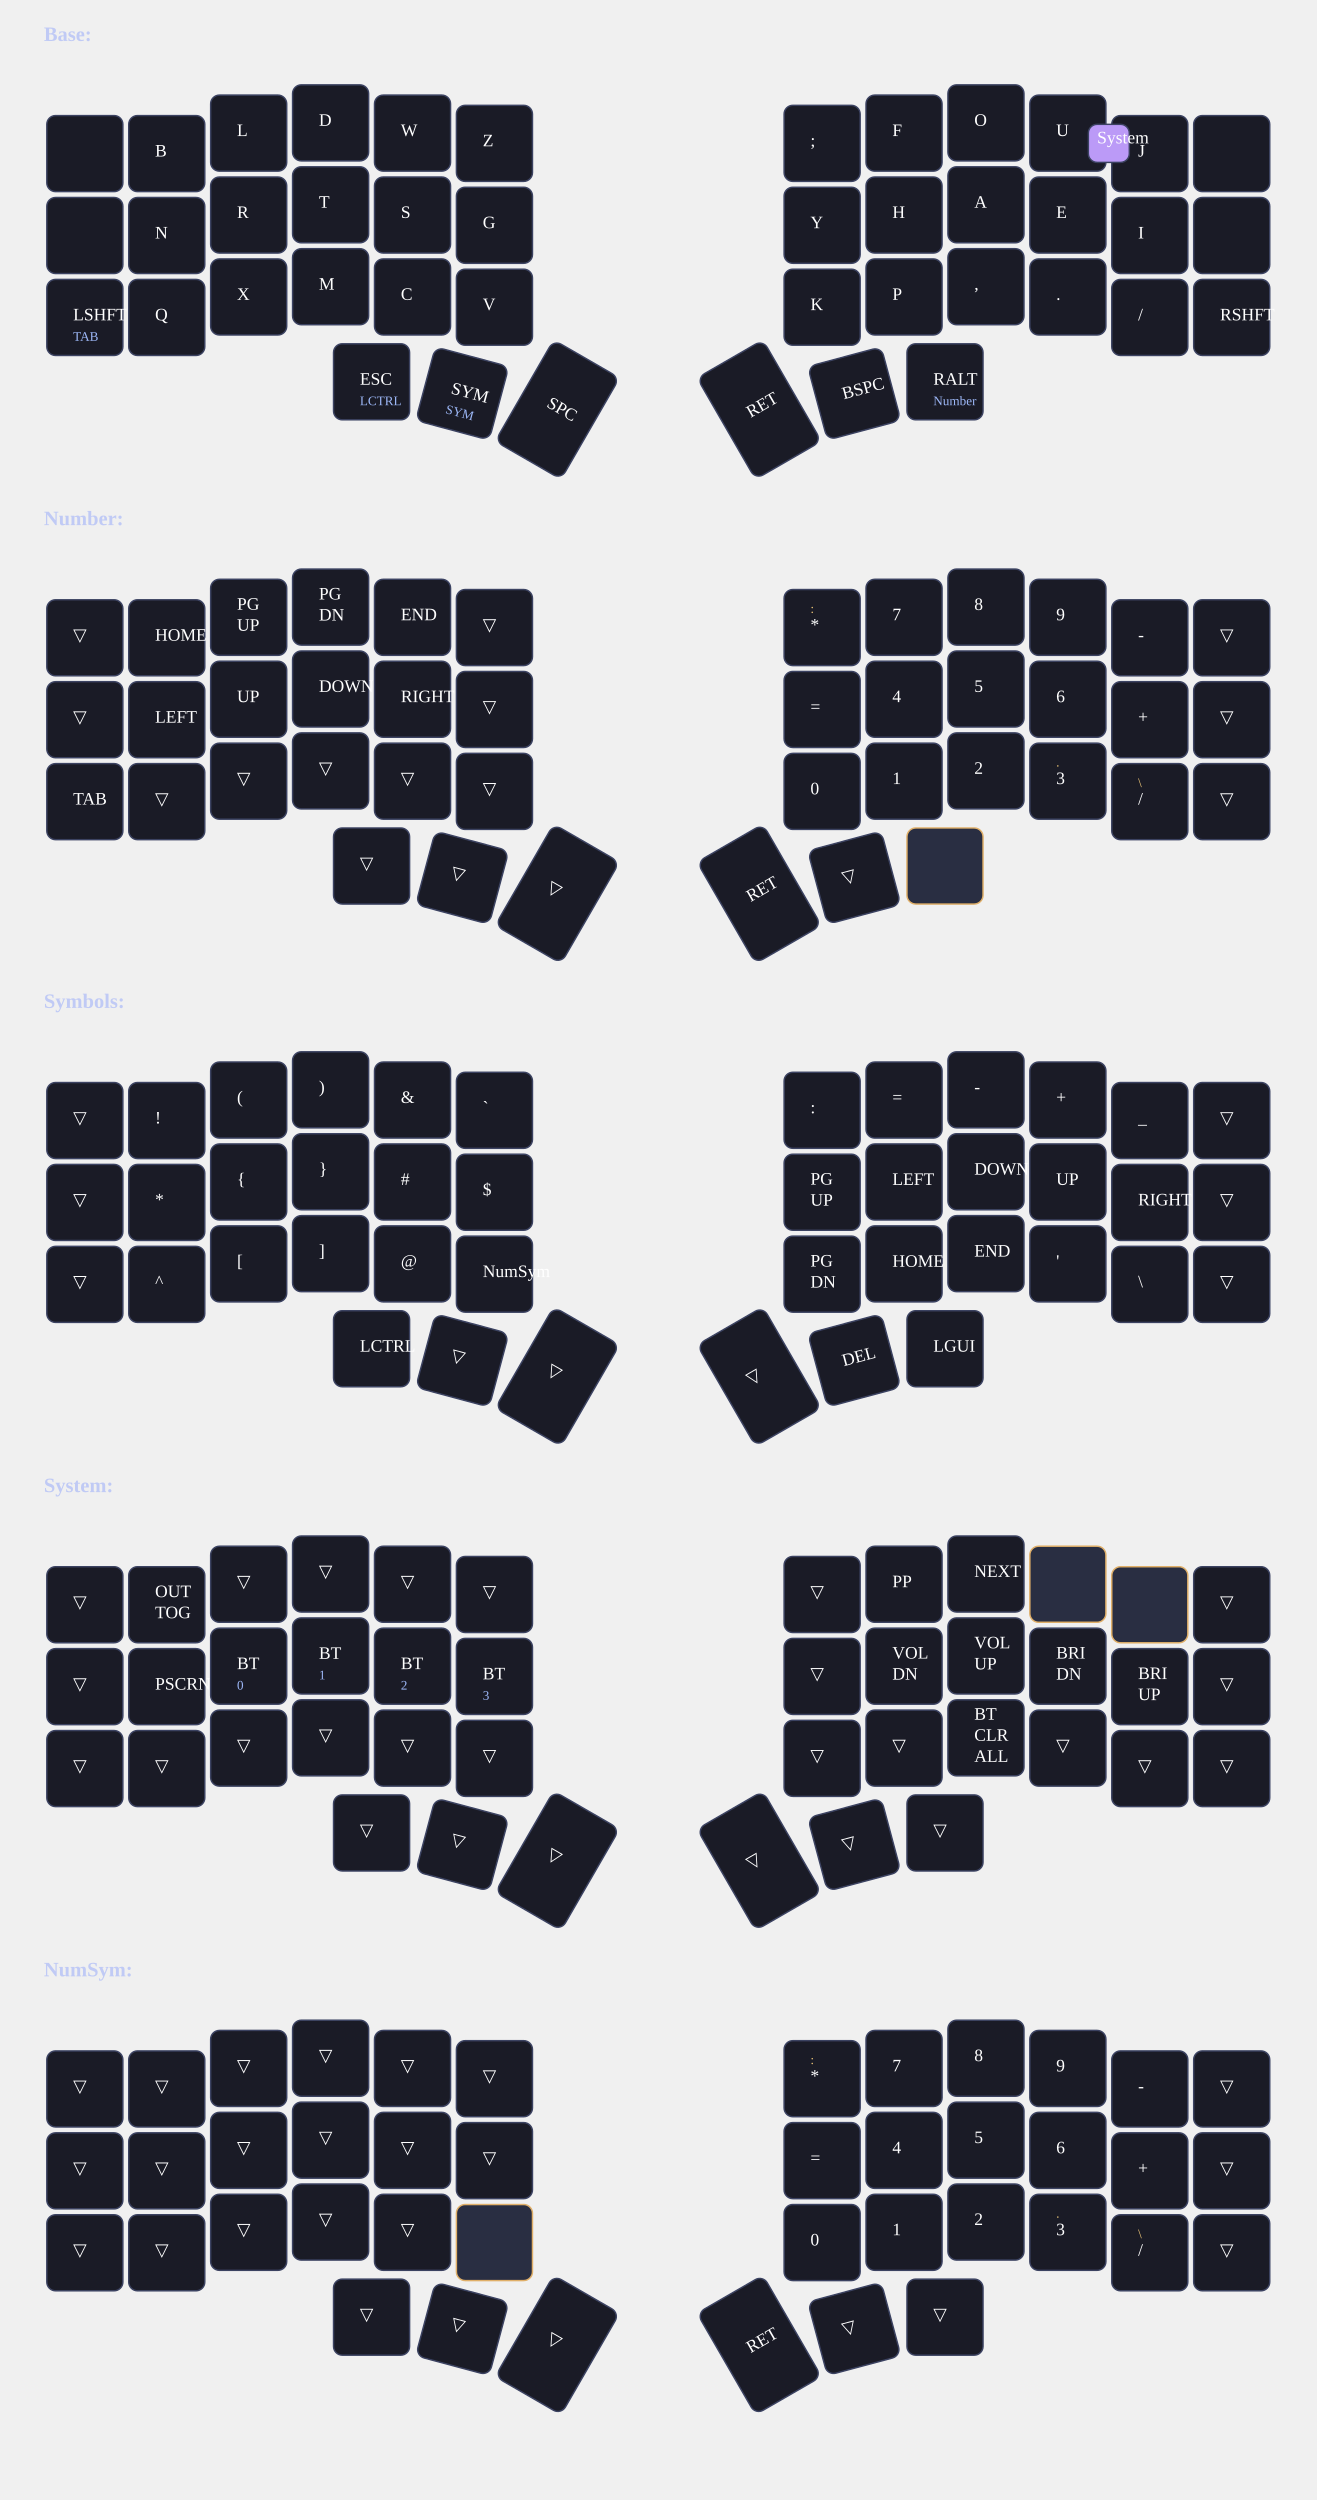
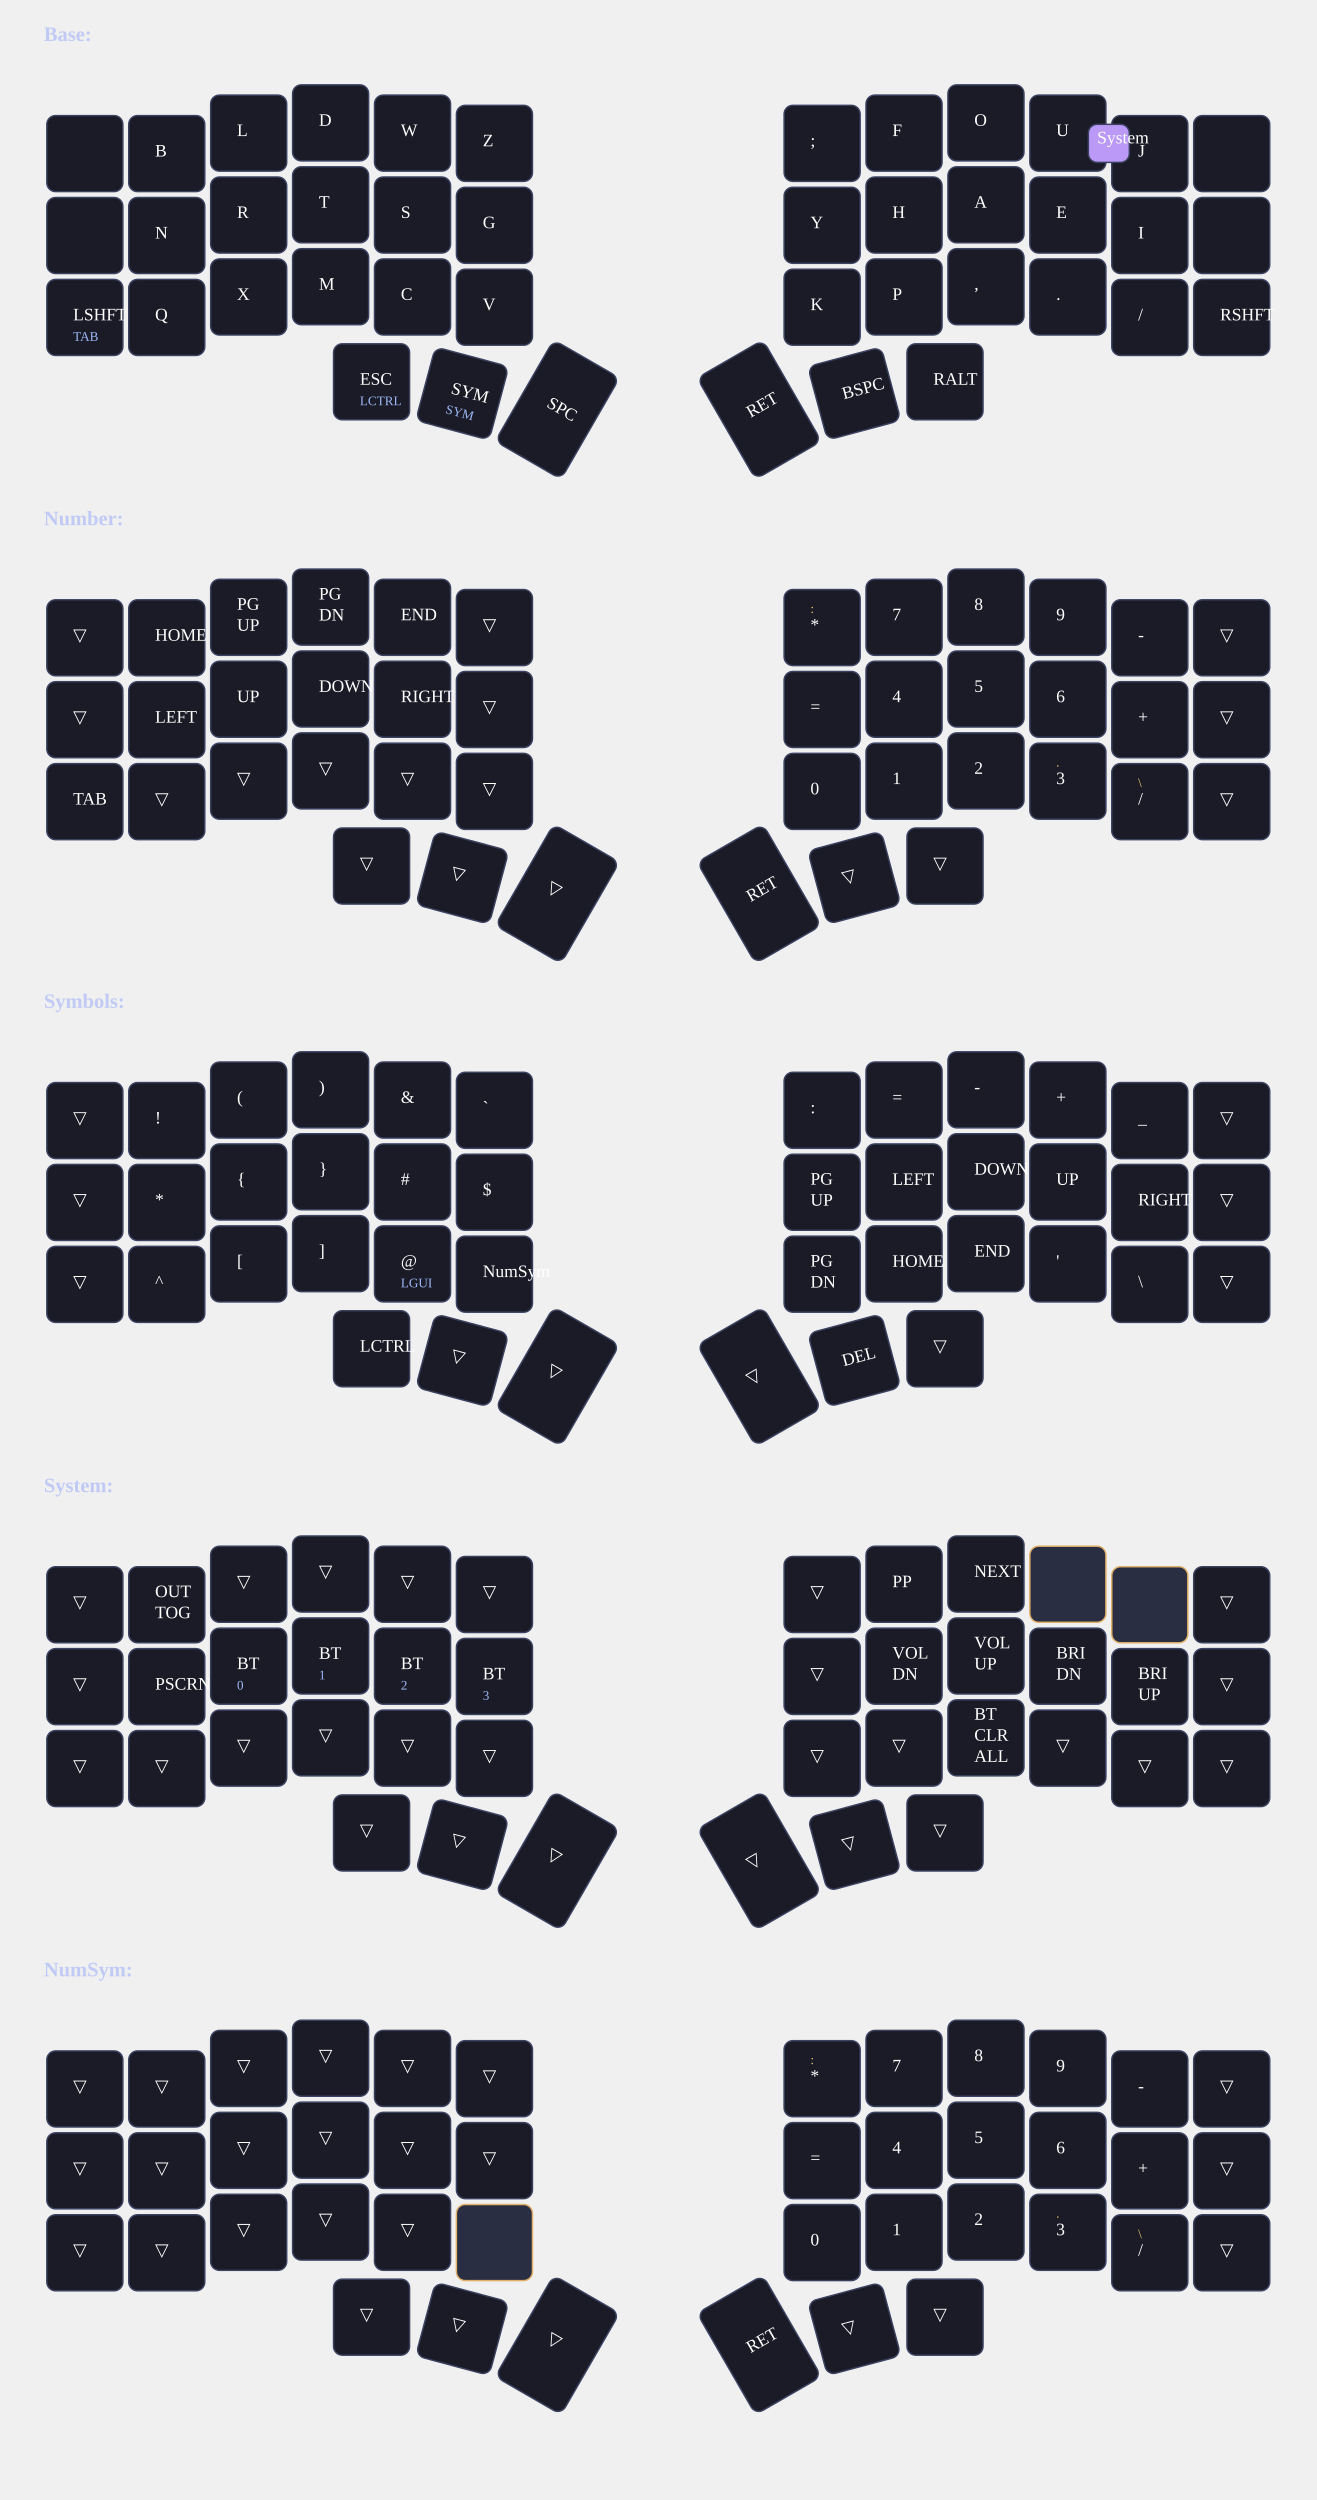
<svg xmlns="http://www.w3.org/2000/svg" width="900" height="1709" viewBox="0 0 900 1709" class="keymap">
  <style>.background { fill: #0f0f14; }
.key { fill: #1a1b26; stroke: #3b4261; stroke-width: 1; }
.key.held { fill: #292e42; stroke: #e0af68; stroke-width: 1; }
.key.ghost { stroke-dasharray: 4,4; stroke: #565f89; stroke-width: 1; }
.keycode { font-size: 10px; font-family: monospace; fill: #c0caf5; text-anchor: middle; dominant-baseline: middle; }
text.tap { font-size: 12px; fill: #ffffff; stroke: none; transform: translateX(-8px); }
text.hold { font-size: 9px; fill: #9db8f8; stroke: none; transform: translate(-8px, 2px); }
text.shifted { font-size: 9px; fill: #f0c878; stroke: none; transform: translate(-8px, 4px); }
.label { font-size: 14px; font-weight: bold; fill: #c0caf5; stroke: none; }
.combo { fill: #bb9af7; stroke: #3b4261; stroke-width: 1; }
</style>
  <g transform="translate(30, 0)" class="layer-Base">
    <text x="0" y="28" class="label" id="Base">Base:</text>
    <g transform="translate(0, 56)">
      <g transform="translate(28, 49)" class="key keypos-0">
        <rect rx="6" ry="6" x="-26" y="-26" width="52" height="52" class="key" />
      </g>
      <g transform="translate(84, 49)" class="key keypos-1">
        <rect rx="6" ry="6" x="-26" y="-26" width="52" height="52" class="key" />
        <text x="0" y="2" class="key tap">B</text>
      </g>
      <g transform="translate(140, 35)" class="key keypos-2">
        <rect rx="6" ry="6" x="-26" y="-26" width="52" height="52" class="key" />
        <text x="0" y="2" class="key tap">L</text>
      </g>
      <g transform="translate(196, 28)" class="key keypos-3">
        <rect rx="6" ry="6" x="-26" y="-26" width="52" height="52" class="key" />
        <text x="0" y="2" class="key tap">D</text>
      </g>
      <g transform="translate(252, 35)" class="key keypos-4">
        <rect rx="6" ry="6" x="-26" y="-26" width="52" height="52" class="key" />
        <text x="0" y="2" class="key tap">W</text>
      </g>
      <g transform="translate(308, 42)" class="key keypos-5">
        <rect rx="6" ry="6" x="-26" y="-26" width="52" height="52" class="key" />
        <text x="0" y="2" class="key tap">Z</text>
      </g>
      <g transform="translate(532, 42)" class="key keypos-6">
        <rect rx="6" ry="6" x="-26" y="-26" width="52" height="52" class="key" />
        <text x="0" y="2" class="key tap">;</text>
      </g>
      <g transform="translate(588, 35)" class="key keypos-7">
        <rect rx="6" ry="6" x="-26" y="-26" width="52" height="52" class="key" />
        <text x="0" y="2" class="key tap">F</text>
      </g>
      <g transform="translate(644, 28)" class="key keypos-8">
        <rect rx="6" ry="6" x="-26" y="-26" width="52" height="52" class="key" />
        <text x="0" y="2" class="key tap">O</text>
      </g>
      <g transform="translate(700, 35)" class="key keypos-9">
        <rect rx="6" ry="6" x="-26" y="-26" width="52" height="52" class="key" />
        <text x="0" y="2" class="key tap">U</text>
      </g>
      <g transform="translate(756, 49)" class="key keypos-10">
        <rect rx="6" ry="6" x="-26" y="-26" width="52" height="52" class="key" />
        <text x="0" y="2" class="key tap">J</text>
      </g>
      <g transform="translate(812, 49)" class="key keypos-11">
        <rect rx="6" ry="6" x="-26" y="-26" width="52" height="52" class="key" />
      </g>
      <g transform="translate(28, 105)" class="key keypos-12">
        <rect rx="6" ry="6" x="-26" y="-26" width="52" height="52" class="key" />
      </g>
      <g transform="translate(84, 105)" class="key keypos-13">
        <rect rx="6" ry="6" x="-26" y="-26" width="52" height="52" class="key" />
        <text x="0" y="2" class="key tap">N</text>
      </g>
      <g transform="translate(140, 91)" class="key keypos-14">
        <rect rx="6" ry="6" x="-26" y="-26" width="52" height="52" class="key" />
        <text x="0" y="2" class="key tap">R</text>
      </g>
      <g transform="translate(196, 84)" class="key keypos-15">
        <rect rx="6" ry="6" x="-26" y="-26" width="52" height="52" class="key" />
        <text x="0" y="2" class="key tap">T</text>
      </g>
      <g transform="translate(252, 91)" class="key keypos-16">
        <rect rx="6" ry="6" x="-26" y="-26" width="52" height="52" class="key" />
        <text x="0" y="2" class="key tap">S</text>
      </g>
      <g transform="translate(308, 98)" class="key keypos-17">
        <rect rx="6" ry="6" x="-26" y="-26" width="52" height="52" class="key" />
        <text x="0" y="2" class="key tap">G</text>
      </g>
      <g transform="translate(532, 98)" class="key keypos-18">
        <rect rx="6" ry="6" x="-26" y="-26" width="52" height="52" class="key" />
        <text x="0" y="2" class="key tap">Y</text>
      </g>
      <g transform="translate(588, 91)" class="key keypos-19">
        <rect rx="6" ry="6" x="-26" y="-26" width="52" height="52" class="key" />
        <text x="0" y="2" class="key tap">H</text>
      </g>
      <g transform="translate(644, 84)" class="key keypos-20">
        <rect rx="6" ry="6" x="-26" y="-26" width="52" height="52" class="key" />
        <text x="0" y="2" class="key tap">A</text>
      </g>
      <g transform="translate(700, 91)" class="key keypos-21">
        <rect rx="6" ry="6" x="-26" y="-26" width="52" height="52" class="key" />
        <text x="0" y="2" class="key tap">E</text>
      </g>
      <g transform="translate(756, 105)" class="key keypos-22">
        <rect rx="6" ry="6" x="-26" y="-26" width="52" height="52" class="key" />
        <text x="0" y="2" class="key tap">I</text>
      </g>
      <g transform="translate(812, 105)" class="key keypos-23">
        <rect rx="6" ry="6" x="-26" y="-26" width="52" height="52" class="key" />
      </g>
      <g transform="translate(28, 161)" class="key keypos-24">
        <rect rx="6" ry="6" x="-26" y="-26" width="52" height="52" class="key" />
        <text x="0" y="2" class="key tap">LSHFT</text>
        <text x="0" y="14" class="key hold">TAB</text>
      </g>
      <g transform="translate(84, 161)" class="key keypos-25">
        <rect rx="6" ry="6" x="-26" y="-26" width="52" height="52" class="key" />
        <text x="0" y="2" class="key tap">Q</text>
      </g>
      <g transform="translate(140, 147)" class="key keypos-26">
        <rect rx="6" ry="6" x="-26" y="-26" width="52" height="52" class="key" />
        <text x="0" y="2" class="key tap">X</text>
      </g>
      <g transform="translate(196, 140)" class="key keypos-27">
        <rect rx="6" ry="6" x="-26" y="-26" width="52" height="52" class="key" />
        <text x="0" y="2" class="key tap">M</text>
      </g>
      <g transform="translate(252, 147)" class="key keypos-28">
        <rect rx="6" ry="6" x="-26" y="-26" width="52" height="52" class="key" />
        <text x="0" y="2" class="key tap">C</text>
      </g>
      <g transform="translate(308, 154)" class="key keypos-29">
        <rect rx="6" ry="6" x="-26" y="-26" width="52" height="52" class="key" />
        <text x="0" y="2" class="key tap">V</text>
      </g>
      <g transform="translate(532, 154)" class="key keypos-30">
        <rect rx="6" ry="6" x="-26" y="-26" width="52" height="52" class="key" />
        <text x="0" y="2" class="key tap">K</text>
      </g>
      <g transform="translate(588, 147)" class="key keypos-31">
        <rect rx="6" ry="6" x="-26" y="-26" width="52" height="52" class="key" />
        <text x="0" y="2" class="key tap">P</text>
      </g>
      <g transform="translate(644, 140)" class="key keypos-32">
        <rect rx="6" ry="6" x="-26" y="-26" width="52" height="52" class="key" />
        <text x="0" y="2" class="key tap">,</text>
      </g>
      <g transform="translate(700, 147)" class="key keypos-33">
        <rect rx="6" ry="6" x="-26" y="-26" width="52" height="52" class="key" />
        <text x="0" y="2" class="key tap">.</text>
      </g>
      <g transform="translate(756, 161)" class="key keypos-34">
        <rect rx="6" ry="6" x="-26" y="-26" width="52" height="52" class="key" />
        <text x="0" y="2" class="key tap">/</text>
      </g>
      <g transform="translate(812, 161)" class="key keypos-35">
        <rect rx="6" ry="6" x="-26" y="-26" width="52" height="52" class="key" />
        <text x="0" y="2" class="key tap">RSHFT</text>
      </g>
      <g transform="translate(224, 205)" class="key keypos-36">
        <rect rx="6" ry="6" x="-26" y="-26" width="52" height="52" class="key" />
        <text x="0" y="2" class="key tap">ESC</text>
        <text x="0" y="14" class="key hold">LCTRL</text>
      </g>
      <g transform="translate(286, 213) rotate(15.0)" class="key keypos-37">
        <rect rx="6" ry="6" x="-26" y="-26" width="52" height="52" class="key" />
        <text x="0" y="2" class="key tap">SYM</text>
        <text x="0" y="14" class="key hold">SYM</text>
      </g>
      <g transform="translate(351, 224) rotate(30.0)" class="key keypos-38">
        <rect rx="6" ry="6" x="-26" y="-40" width="52" height="80" class="key" />
        <text x="0" y="2" class="key tap">SPC</text>
      </g>
      <g transform="translate(489, 224) rotate(-30.0)" class="key keypos-39">
        <rect rx="6" ry="6" x="-26" y="-40" width="52" height="80" class="key" />
        <text x="0" y="2" class="key tap">RET</text>
      </g>
      <g transform="translate(554, 213) rotate(-15.0)" class="key keypos-40">
        <rect rx="6" ry="6" x="-26" y="-26" width="52" height="52" class="key" />
        <text x="0" y="2" class="key tap">BSPC</text>
      </g>
      <g transform="translate(616, 205)" class="key keypos-41">
        <rect rx="6" ry="6" x="-26" y="-26" width="52" height="52" class="key" />
        <text x="0" y="2" class="key tap">RALT</text>
-         <a href="#Number">
-           <text x="0" y="14" class="key hold layer-activator">Number</text>
-         </a>
      </g>
      <g class="combo combopos-0">
        <rect rx="6" ry="6" x="714" y="29" width="28" height="26" class="combo" />
        <a href="#System">
          <text x="728" y="42" class="combo tap layer-activator">System</text>
        </a>
      </g>
    </g>
  </g>
  <g transform="translate(30, 331)" class="layer-Number">
    <text x="0" y="28" class="label" id="Number">Number:</text>
    <g transform="translate(0, 56)">
      <g transform="translate(28, 49)" class="key trans keypos-0">
        <rect rx="6" ry="6" x="-26" y="-26" width="52" height="52" class="key trans" />
        <text x="0" y="2" class="key trans tap">▽</text>
      </g>
      <g transform="translate(84, 49)" class="key keypos-1">
        <rect rx="6" ry="6" x="-26" y="-26" width="52" height="52" class="key" />
        <text x="0" y="2" class="key tap">HOME</text>
      </g>
      <g transform="translate(140, 35)" class="key keypos-2">
        <rect rx="6" ry="6" x="-26" y="-26" width="52" height="52" class="key" />
        <text x="0" y="2" class="key tap">
          <tspan x="0" dy="-0.6em">PG</tspan>
          <tspan x="0" dy="1.2em">UP</tspan>
        </text>
      </g>
      <g transform="translate(196, 28)" class="key keypos-3">
        <rect rx="6" ry="6" x="-26" y="-26" width="52" height="52" class="key" />
        <text x="0" y="2" class="key tap">
          <tspan x="0" dy="-0.6em">PG</tspan>
          <tspan x="0" dy="1.2em">DN</tspan>
        </text>
      </g>
      <g transform="translate(252, 35)" class="key keypos-4">
        <rect rx="6" ry="6" x="-26" y="-26" width="52" height="52" class="key" />
        <text x="0" y="2" class="key tap">END</text>
      </g>
      <g transform="translate(308, 42)" class="key trans keypos-5">
        <rect rx="6" ry="6" x="-26" y="-26" width="52" height="52" class="key trans" />
        <text x="0" y="2" class="key trans tap">▽</text>
      </g>
      <g transform="translate(532, 42)" class="key keypos-6">
        <rect rx="6" ry="6" x="-26" y="-26" width="52" height="52" class="key" />
        <text x="0" y="2" class="key tap">*</text>
        <text x="0" y="-14" class="key shifted">:</text>
      </g>
      <g transform="translate(588, 35)" class="key keypos-7">
        <rect rx="6" ry="6" x="-26" y="-26" width="52" height="52" class="key" />
        <text x="0" y="2" class="key tap">7</text>
      </g>
      <g transform="translate(644, 28)" class="key keypos-8">
        <rect rx="6" ry="6" x="-26" y="-26" width="52" height="52" class="key" />
        <text x="0" y="2" class="key tap">8</text>
      </g>
      <g transform="translate(700, 35)" class="key keypos-9">
        <rect rx="6" ry="6" x="-26" y="-26" width="52" height="52" class="key" />
        <text x="0" y="2" class="key tap">9</text>
      </g>
      <g transform="translate(756, 49)" class="key keypos-10">
        <rect rx="6" ry="6" x="-26" y="-26" width="52" height="52" class="key" />
        <text x="0" y="2" class="key tap">-</text>
      </g>
      <g transform="translate(812, 49)" class="key trans keypos-11">
        <rect rx="6" ry="6" x="-26" y="-26" width="52" height="52" class="key trans" />
        <text x="0" y="2" class="key trans tap">▽</text>
      </g>
      <g transform="translate(28, 105)" class="key trans keypos-12">
        <rect rx="6" ry="6" x="-26" y="-26" width="52" height="52" class="key trans" />
        <text x="0" y="2" class="key trans tap">▽</text>
      </g>
      <g transform="translate(84, 105)" class="key keypos-13">
        <rect rx="6" ry="6" x="-26" y="-26" width="52" height="52" class="key" />
        <text x="0" y="2" class="key tap">LEFT</text>
      </g>
      <g transform="translate(140, 91)" class="key keypos-14">
        <rect rx="6" ry="6" x="-26" y="-26" width="52" height="52" class="key" />
        <text x="0" y="2" class="key tap">UP</text>
      </g>
      <g transform="translate(196, 84)" class="key keypos-15">
        <rect rx="6" ry="6" x="-26" y="-26" width="52" height="52" class="key" />
        <text x="0" y="2" class="key tap">DOWN</text>
      </g>
      <g transform="translate(252, 91)" class="key keypos-16">
        <rect rx="6" ry="6" x="-26" y="-26" width="52" height="52" class="key" />
        <text x="0" y="2" class="key tap">RIGHT</text>
      </g>
      <g transform="translate(308, 98)" class="key trans keypos-17">
        <rect rx="6" ry="6" x="-26" y="-26" width="52" height="52" class="key trans" />
        <text x="0" y="2" class="key trans tap">▽</text>
      </g>
      <g transform="translate(532, 98)" class="key keypos-18">
        <rect rx="6" ry="6" x="-26" y="-26" width="52" height="52" class="key" />
        <text x="0" y="2" class="key tap">=</text>
      </g>
      <g transform="translate(588, 91)" class="key keypos-19">
        <rect rx="6" ry="6" x="-26" y="-26" width="52" height="52" class="key" />
        <text x="0" y="2" class="key tap">4</text>
      </g>
      <g transform="translate(644, 84)" class="key keypos-20">
        <rect rx="6" ry="6" x="-26" y="-26" width="52" height="52" class="key" />
        <text x="0" y="2" class="key tap">5</text>
      </g>
      <g transform="translate(700, 91)" class="key keypos-21">
        <rect rx="6" ry="6" x="-26" y="-26" width="52" height="52" class="key" />
        <text x="0" y="2" class="key tap">6</text>
      </g>
      <g transform="translate(756, 105)" class="key keypos-22">
        <rect rx="6" ry="6" x="-26" y="-26" width="52" height="52" class="key" />
        <text x="0" y="2" class="key tap">+</text>
      </g>
      <g transform="translate(812, 105)" class="key trans keypos-23">
        <rect rx="6" ry="6" x="-26" y="-26" width="52" height="52" class="key trans" />
        <text x="0" y="2" class="key trans tap">▽</text>
      </g>
      <g transform="translate(28, 161)" class="key keypos-24">
        <rect rx="6" ry="6" x="-26" y="-26" width="52" height="52" class="key" />
        <text x="0" y="2" class="key tap">TAB</text>
      </g>
      <g transform="translate(84, 161)" class="key trans keypos-25">
        <rect rx="6" ry="6" x="-26" y="-26" width="52" height="52" class="key trans" />
        <text x="0" y="2" class="key trans tap">▽</text>
      </g>
      <g transform="translate(140, 147)" class="key trans keypos-26">
        <rect rx="6" ry="6" x="-26" y="-26" width="52" height="52" class="key trans" />
        <text x="0" y="2" class="key trans tap">▽</text>
      </g>
      <g transform="translate(196, 140)" class="key trans keypos-27">
        <rect rx="6" ry="6" x="-26" y="-26" width="52" height="52" class="key trans" />
        <text x="0" y="2" class="key trans tap">▽</text>
      </g>
      <g transform="translate(252, 147)" class="key trans keypos-28">
        <rect rx="6" ry="6" x="-26" y="-26" width="52" height="52" class="key trans" />
        <text x="0" y="2" class="key trans tap">▽</text>
      </g>
      <g transform="translate(308, 154)" class="key trans keypos-29">
        <rect rx="6" ry="6" x="-26" y="-26" width="52" height="52" class="key trans" />
        <text x="0" y="2" class="key trans tap">▽</text>
      </g>
      <g transform="translate(532, 154)" class="key keypos-30">
        <rect rx="6" ry="6" x="-26" y="-26" width="52" height="52" class="key" />
        <text x="0" y="2" class="key tap">0</text>
      </g>
      <g transform="translate(588, 147)" class="key keypos-31">
        <rect rx="6" ry="6" x="-26" y="-26" width="52" height="52" class="key" />
        <text x="0" y="2" class="key tap">1</text>
      </g>
      <g transform="translate(644, 140)" class="key keypos-32">
        <rect rx="6" ry="6" x="-26" y="-26" width="52" height="52" class="key" />
        <text x="0" y="2" class="key tap">2</text>
      </g>
      <g transform="translate(700, 147)" class="key keypos-33">
        <rect rx="6" ry="6" x="-26" y="-26" width="52" height="52" class="key" />
        <text x="0" y="2" class="key tap">3</text>
        <text x="0" y="-14" class="key shifted">.</text>
      </g>
      <g transform="translate(756, 161)" class="key keypos-34">
        <rect rx="6" ry="6" x="-26" y="-26" width="52" height="52" class="key" />
        <text x="0" y="2" class="key tap">/</text>
        <text x="0" y="-14" class="key shifted">\</text>
      </g>
      <g transform="translate(812, 161)" class="key trans keypos-35">
        <rect rx="6" ry="6" x="-26" y="-26" width="52" height="52" class="key trans" />
        <text x="0" y="2" class="key trans tap">▽</text>
      </g>
      <g transform="translate(224, 205)" class="key trans keypos-36">
        <rect rx="6" ry="6" x="-26" y="-26" width="52" height="52" class="key trans" />
        <text x="0" y="2" class="key trans tap">▽</text>
      </g>
      <g transform="translate(286, 213) rotate(15.0)" class="key trans keypos-37">
        <rect rx="6" ry="6" x="-26" y="-26" width="52" height="52" class="key trans" />
        <text x="0" y="2" class="key trans tap">▽</text>
      </g>
      <g transform="translate(351, 224) rotate(30.0)" class="key trans keypos-38">
        <rect rx="6" ry="6" x="-26" y="-40" width="52" height="80" class="key trans" />
        <text x="0" y="2" class="key trans tap">▽</text>
      </g>
      <g transform="translate(489, 224) rotate(-30.0)" class="key keypos-39">
        <rect rx="6" ry="6" x="-26" y="-40" width="52" height="80" class="key" />
        <text x="0" y="2" class="key tap">RET</text>
      </g>
      <g transform="translate(554, 213) rotate(-15.0)" class="key trans keypos-40">
        <rect rx="6" ry="6" x="-26" y="-26" width="52" height="52" class="key trans" />
        <text x="0" y="2" class="key trans tap">▽</text>
      </g>
-       <g transform="translate(616, 205)" class="key held keypos-41">
-         <rect rx="6" ry="6" x="-26" y="-26" width="52" height="52" class="key held" />
+       <g transform="translate(616, 205)" class="key trans keypos-41">
+         <rect rx="6" ry="6" x="-26" y="-26" width="52" height="52" class="key trans" />
+         <text x="0" y="2" class="key trans tap">▽</text>
      </g>
    </g>
  </g>
  <g transform="translate(30, 661)" class="layer-Symbols">
    <text x="0" y="28" class="label" id="Symbols">Symbols:</text>
    <g transform="translate(0, 56)">
      <g transform="translate(28, 49)" class="key trans keypos-0">
        <rect rx="6" ry="6" x="-26" y="-26" width="52" height="52" class="key trans" />
        <text x="0" y="2" class="key trans tap">▽</text>
      </g>
      <g transform="translate(84, 49)" class="key keypos-1">
        <rect rx="6" ry="6" x="-26" y="-26" width="52" height="52" class="key" />
        <text x="0" y="2" class="key tap">!</text>
      </g>
      <g transform="translate(140, 35)" class="key keypos-2">
        <rect rx="6" ry="6" x="-26" y="-26" width="52" height="52" class="key" />
        <text x="0" y="2" class="key tap">(</text>
      </g>
      <g transform="translate(196, 28)" class="key keypos-3">
        <rect rx="6" ry="6" x="-26" y="-26" width="52" height="52" class="key" />
        <text x="0" y="2" class="key tap">)</text>
      </g>
      <g transform="translate(252, 35)" class="key keypos-4">
        <rect rx="6" ry="6" x="-26" y="-26" width="52" height="52" class="key" />
        <text x="0" y="2" class="key tap">&amp;</text>
      </g>
      <g transform="translate(308, 42)" class="key keypos-5">
        <rect rx="6" ry="6" x="-26" y="-26" width="52" height="52" class="key" />
        <text x="0" y="2" class="key tap">`</text>
      </g>
      <g transform="translate(532, 42)" class="key keypos-6">
        <rect rx="6" ry="6" x="-26" y="-26" width="52" height="52" class="key" />
        <text x="0" y="2" class="key tap">:</text>
      </g>
      <g transform="translate(588, 35)" class="key keypos-7">
        <rect rx="6" ry="6" x="-26" y="-26" width="52" height="52" class="key" />
        <text x="0" y="2" class="key tap">=</text>
      </g>
      <g transform="translate(644, 28)" class="key keypos-8">
        <rect rx="6" ry="6" x="-26" y="-26" width="52" height="52" class="key" />
        <text x="0" y="2" class="key tap">-</text>
      </g>
      <g transform="translate(700, 35)" class="key keypos-9">
        <rect rx="6" ry="6" x="-26" y="-26" width="52" height="52" class="key" />
        <text x="0" y="2" class="key tap">+</text>
      </g>
      <g transform="translate(756, 49)" class="key keypos-10">
        <rect rx="6" ry="6" x="-26" y="-26" width="52" height="52" class="key" />
        <text x="0" y="2" class="key tap">_</text>
      </g>
      <g transform="translate(812, 49)" class="key trans keypos-11">
        <rect rx="6" ry="6" x="-26" y="-26" width="52" height="52" class="key trans" />
        <text x="0" y="2" class="key trans tap">▽</text>
      </g>
      <g transform="translate(28, 105)" class="key trans keypos-12">
        <rect rx="6" ry="6" x="-26" y="-26" width="52" height="52" class="key trans" />
        <text x="0" y="2" class="key trans tap">▽</text>
      </g>
      <g transform="translate(84, 105)" class="key keypos-13">
        <rect rx="6" ry="6" x="-26" y="-26" width="52" height="52" class="key" />
        <text x="0" y="2" class="key tap">*</text>
      </g>
      <g transform="translate(140, 91)" class="key keypos-14">
        <rect rx="6" ry="6" x="-26" y="-26" width="52" height="52" class="key" />
        <text x="0" y="2" class="key tap">{</text>
      </g>
      <g transform="translate(196, 84)" class="key keypos-15">
        <rect rx="6" ry="6" x="-26" y="-26" width="52" height="52" class="key" />
        <text x="0" y="2" class="key tap">}</text>
      </g>
      <g transform="translate(252, 91)" class="key keypos-16">
        <rect rx="6" ry="6" x="-26" y="-26" width="52" height="52" class="key" />
        <text x="0" y="2" class="key tap">#</text>
      </g>
      <g transform="translate(308, 98)" class="key keypos-17">
        <rect rx="6" ry="6" x="-26" y="-26" width="52" height="52" class="key" />
        <text x="0" y="2" class="key tap">$</text>
      </g>
      <g transform="translate(532, 98)" class="key keypos-18">
        <rect rx="6" ry="6" x="-26" y="-26" width="52" height="52" class="key" />
        <text x="0" y="2" class="key tap">
          <tspan x="0" dy="-0.6em">PG</tspan>
          <tspan x="0" dy="1.2em">UP</tspan>
        </text>
      </g>
      <g transform="translate(588, 91)" class="key keypos-19">
        <rect rx="6" ry="6" x="-26" y="-26" width="52" height="52" class="key" />
        <text x="0" y="2" class="key tap">LEFT</text>
      </g>
      <g transform="translate(644, 84)" class="key keypos-20">
        <rect rx="6" ry="6" x="-26" y="-26" width="52" height="52" class="key" />
        <text x="0" y="2" class="key tap">DOWN</text>
      </g>
      <g transform="translate(700, 91)" class="key keypos-21">
        <rect rx="6" ry="6" x="-26" y="-26" width="52" height="52" class="key" />
        <text x="0" y="2" class="key tap">UP</text>
      </g>
      <g transform="translate(756, 105)" class="key keypos-22">
        <rect rx="6" ry="6" x="-26" y="-26" width="52" height="52" class="key" />
        <text x="0" y="2" class="key tap">RIGHT</text>
      </g>
      <g transform="translate(812, 105)" class="key trans keypos-23">
        <rect rx="6" ry="6" x="-26" y="-26" width="52" height="52" class="key trans" />
        <text x="0" y="2" class="key trans tap">▽</text>
      </g>
      <g transform="translate(28, 161)" class="key trans keypos-24">
        <rect rx="6" ry="6" x="-26" y="-26" width="52" height="52" class="key trans" />
        <text x="0" y="2" class="key trans tap">▽</text>
      </g>
      <g transform="translate(84, 161)" class="key keypos-25">
        <rect rx="6" ry="6" x="-26" y="-26" width="52" height="52" class="key" />
        <text x="0" y="2" class="key tap">^</text>
      </g>
      <g transform="translate(140, 147)" class="key keypos-26">
        <rect rx="6" ry="6" x="-26" y="-26" width="52" height="52" class="key" />
        <text x="0" y="2" class="key tap">[</text>
      </g>
      <g transform="translate(196, 140)" class="key keypos-27">
        <rect rx="6" ry="6" x="-26" y="-26" width="52" height="52" class="key" />
        <text x="0" y="2" class="key tap">]</text>
      </g>
      <g transform="translate(252, 147)" class="key keypos-28">
        <rect rx="6" ry="6" x="-26" y="-26" width="52" height="52" class="key" />
        <text x="0" y="2" class="key tap">@</text>
+         <text x="0" y="14" class="key hold">LGUI</text>
      </g>
      <g transform="translate(308, 154)" class="key keypos-29">
        <rect rx="6" ry="6" x="-26" y="-26" width="52" height="52" class="key" />
        <a href="#NumSym">
          <text x="0" y="2" class="key tap layer-activator">NumSym</text>
        </a>
      </g>
      <g transform="translate(532, 154)" class="key keypos-30">
        <rect rx="6" ry="6" x="-26" y="-26" width="52" height="52" class="key" />
        <text x="0" y="2" class="key tap">
          <tspan x="0" dy="-0.6em">PG</tspan>
          <tspan x="0" dy="1.2em">DN</tspan>
        </text>
      </g>
      <g transform="translate(588, 147)" class="key keypos-31">
        <rect rx="6" ry="6" x="-26" y="-26" width="52" height="52" class="key" />
        <text x="0" y="2" class="key tap">HOME</text>
      </g>
      <g transform="translate(644, 140)" class="key keypos-32">
        <rect rx="6" ry="6" x="-26" y="-26" width="52" height="52" class="key" />
        <text x="0" y="2" class="key tap">END</text>
      </g>
      <g transform="translate(700, 147)" class="key keypos-33">
        <rect rx="6" ry="6" x="-26" y="-26" width="52" height="52" class="key" />
        <text x="0" y="2" class="key tap">'</text>
      </g>
      <g transform="translate(756, 161)" class="key keypos-34">
        <rect rx="6" ry="6" x="-26" y="-26" width="52" height="52" class="key" />
        <text x="0" y="2" class="key tap">\</text>
      </g>
      <g transform="translate(812, 161)" class="key trans keypos-35">
        <rect rx="6" ry="6" x="-26" y="-26" width="52" height="52" class="key trans" />
        <text x="0" y="2" class="key trans tap">▽</text>
      </g>
      <g transform="translate(224, 205)" class="key keypos-36">
        <rect rx="6" ry="6" x="-26" y="-26" width="52" height="52" class="key" />
        <text x="0" y="2" class="key tap">LCTRL</text>
      </g>
      <g transform="translate(286, 213) rotate(15.0)" class="key trans keypos-37">
        <rect rx="6" ry="6" x="-26" y="-26" width="52" height="52" class="key trans" />
        <text x="0" y="2" class="key trans tap">▽</text>
      </g>
      <g transform="translate(351, 224) rotate(30.0)" class="key trans keypos-38">
        <rect rx="6" ry="6" x="-26" y="-40" width="52" height="80" class="key trans" />
        <text x="0" y="2" class="key trans tap">▽</text>
      </g>
      <g transform="translate(489, 224) rotate(-30.0)" class="key trans keypos-39">
        <rect rx="6" ry="6" x="-26" y="-40" width="52" height="80" class="key trans" />
        <text x="0" y="2" class="key trans tap">▽</text>
      </g>
      <g transform="translate(554, 213) rotate(-15.0)" class="key keypos-40">
        <rect rx="6" ry="6" x="-26" y="-26" width="52" height="52" class="key" />
        <text x="0" y="2" class="key tap">DEL</text>
      </g>
-       <g transform="translate(616, 205)" class="key keypos-41">
-         <rect rx="6" ry="6" x="-26" y="-26" width="52" height="52" class="key" />
-         <text x="0" y="2" class="key tap">LGUI</text>
+       <g transform="translate(616, 205)" class="key trans keypos-41">
+         <rect rx="6" ry="6" x="-26" y="-26" width="52" height="52" class="key trans" />
+         <text x="0" y="2" class="key trans tap">▽</text>
      </g>
    </g>
  </g>
  <g transform="translate(30, 992)" class="layer-System">
    <text x="0" y="28" class="label" id="System">System:</text>
    <g transform="translate(0, 56)">
      <g transform="translate(28, 49)" class="key trans keypos-0">
        <rect rx="6" ry="6" x="-26" y="-26" width="52" height="52" class="key trans" />
        <text x="0" y="2" class="key trans tap">▽</text>
      </g>
      <g transform="translate(84, 49)" class="key keypos-1">
        <rect rx="6" ry="6" x="-26" y="-26" width="52" height="52" class="key" />
        <text x="0" y="2" class="key tap">
          <tspan x="0" dy="-0.6em">OUT</tspan>
          <tspan x="0" dy="1.2em">TOG</tspan>
        </text>
      </g>
      <g transform="translate(140, 35)" class="key trans keypos-2">
        <rect rx="6" ry="6" x="-26" y="-26" width="52" height="52" class="key trans" />
        <text x="0" y="2" class="key trans tap">▽</text>
      </g>
      <g transform="translate(196, 28)" class="key trans keypos-3">
        <rect rx="6" ry="6" x="-26" y="-26" width="52" height="52" class="key trans" />
        <text x="0" y="2" class="key trans tap">▽</text>
      </g>
      <g transform="translate(252, 35)" class="key trans keypos-4">
        <rect rx="6" ry="6" x="-26" y="-26" width="52" height="52" class="key trans" />
        <text x="0" y="2" class="key trans tap">▽</text>
      </g>
      <g transform="translate(308, 42)" class="key trans keypos-5">
        <rect rx="6" ry="6" x="-26" y="-26" width="52" height="52" class="key trans" />
        <text x="0" y="2" class="key trans tap">▽</text>
      </g>
      <g transform="translate(532, 42)" class="key trans keypos-6">
        <rect rx="6" ry="6" x="-26" y="-26" width="52" height="52" class="key trans" />
        <text x="0" y="2" class="key trans tap">▽</text>
      </g>
      <g transform="translate(588, 35)" class="key keypos-7">
        <rect rx="6" ry="6" x="-26" y="-26" width="52" height="52" class="key" />
        <text x="0" y="2" class="key tap">PP</text>
      </g>
      <g transform="translate(644, 28)" class="key keypos-8">
        <rect rx="6" ry="6" x="-26" y="-26" width="52" height="52" class="key" />
        <text x="0" y="2" class="key tap">NEXT</text>
      </g>
      <g transform="translate(700, 35)" class="key held keypos-9">
        <rect rx="6" ry="6" x="-26" y="-26" width="52" height="52" class="key held" />
      </g>
      <g transform="translate(756, 49)" class="key held keypos-10">
        <rect rx="6" ry="6" x="-26" y="-26" width="52" height="52" class="key held" />
      </g>
      <g transform="translate(812, 49)" class="key trans keypos-11">
        <rect rx="6" ry="6" x="-26" y="-26" width="52" height="52" class="key trans" />
        <text x="0" y="2" class="key trans tap">▽</text>
      </g>
      <g transform="translate(28, 105)" class="key trans keypos-12">
        <rect rx="6" ry="6" x="-26" y="-26" width="52" height="52" class="key trans" />
        <text x="0" y="2" class="key trans tap">▽</text>
      </g>
      <g transform="translate(84, 105)" class="key keypos-13">
        <rect rx="6" ry="6" x="-26" y="-26" width="52" height="52" class="key" />
        <text x="0" y="2" class="key tap">PSCRN</text>
      </g>
      <g transform="translate(140, 91)" class="key keypos-14">
        <rect rx="6" ry="6" x="-26" y="-26" width="52" height="52" class="key" />
        <text x="0" y="2" class="key tap">BT</text>
        <text x="0" y="14" class="key hold">0</text>
      </g>
      <g transform="translate(196, 84)" class="key keypos-15">
        <rect rx="6" ry="6" x="-26" y="-26" width="52" height="52" class="key" />
        <text x="0" y="2" class="key tap">BT</text>
        <text x="0" y="14" class="key hold">1</text>
      </g>
      <g transform="translate(252, 91)" class="key keypos-16">
        <rect rx="6" ry="6" x="-26" y="-26" width="52" height="52" class="key" />
        <text x="0" y="2" class="key tap">BT</text>
        <text x="0" y="14" class="key hold">2</text>
      </g>
      <g transform="translate(308, 98)" class="key keypos-17">
        <rect rx="6" ry="6" x="-26" y="-26" width="52" height="52" class="key" />
        <text x="0" y="2" class="key tap">BT</text>
        <text x="0" y="14" class="key hold">3</text>
      </g>
      <g transform="translate(532, 98)" class="key trans keypos-18">
        <rect rx="6" ry="6" x="-26" y="-26" width="52" height="52" class="key trans" />
        <text x="0" y="2" class="key trans tap">▽</text>
      </g>
      <g transform="translate(588, 91)" class="key keypos-19">
        <rect rx="6" ry="6" x="-26" y="-26" width="52" height="52" class="key" />
        <text x="0" y="2" class="key tap">
          <tspan x="0" dy="-0.6em">VOL</tspan>
          <tspan x="0" dy="1.2em">DN</tspan>
        </text>
      </g>
      <g transform="translate(644, 84)" class="key keypos-20">
        <rect rx="6" ry="6" x="-26" y="-26" width="52" height="52" class="key" />
        <text x="0" y="2" class="key tap">
          <tspan x="0" dy="-0.6em">VOL</tspan>
          <tspan x="0" dy="1.2em">UP</tspan>
        </text>
      </g>
      <g transform="translate(700, 91)" class="key keypos-21">
        <rect rx="6" ry="6" x="-26" y="-26" width="52" height="52" class="key" />
        <text x="0" y="2" class="key tap">
          <tspan x="0" dy="-0.6em">BRI</tspan>
          <tspan x="0" dy="1.2em">DN</tspan>
        </text>
      </g>
      <g transform="translate(756, 105)" class="key keypos-22">
        <rect rx="6" ry="6" x="-26" y="-26" width="52" height="52" class="key" />
        <text x="0" y="2" class="key tap">
          <tspan x="0" dy="-0.6em">BRI</tspan>
          <tspan x="0" dy="1.2em">UP</tspan>
        </text>
      </g>
      <g transform="translate(812, 105)" class="key trans keypos-23">
        <rect rx="6" ry="6" x="-26" y="-26" width="52" height="52" class="key trans" />
        <text x="0" y="2" class="key trans tap">▽</text>
      </g>
      <g transform="translate(28, 161)" class="key trans keypos-24">
        <rect rx="6" ry="6" x="-26" y="-26" width="52" height="52" class="key trans" />
        <text x="0" y="2" class="key trans tap">▽</text>
      </g>
      <g transform="translate(84, 161)" class="key trans keypos-25">
        <rect rx="6" ry="6" x="-26" y="-26" width="52" height="52" class="key trans" />
        <text x="0" y="2" class="key trans tap">▽</text>
      </g>
      <g transform="translate(140, 147)" class="key trans keypos-26">
        <rect rx="6" ry="6" x="-26" y="-26" width="52" height="52" class="key trans" />
        <text x="0" y="2" class="key trans tap">▽</text>
      </g>
      <g transform="translate(196, 140)" class="key trans keypos-27">
        <rect rx="6" ry="6" x="-26" y="-26" width="52" height="52" class="key trans" />
        <text x="0" y="2" class="key trans tap">▽</text>
      </g>
      <g transform="translate(252, 147)" class="key trans keypos-28">
        <rect rx="6" ry="6" x="-26" y="-26" width="52" height="52" class="key trans" />
        <text x="0" y="2" class="key trans tap">▽</text>
      </g>
      <g transform="translate(308, 154)" class="key trans keypos-29">
        <rect rx="6" ry="6" x="-26" y="-26" width="52" height="52" class="key trans" />
        <text x="0" y="2" class="key trans tap">▽</text>
      </g>
      <g transform="translate(532, 154)" class="key trans keypos-30">
        <rect rx="6" ry="6" x="-26" y="-26" width="52" height="52" class="key trans" />
        <text x="0" y="2" class="key trans tap">▽</text>
      </g>
      <g transform="translate(588, 147)" class="key trans keypos-31">
        <rect rx="6" ry="6" x="-26" y="-26" width="52" height="52" class="key trans" />
        <text x="0" y="2" class="key trans tap">▽</text>
      </g>
      <g transform="translate(644, 140)" class="key keypos-32">
        <rect rx="6" ry="6" x="-26" y="-26" width="52" height="52" class="key" />
        <text x="0" y="2" class="key tap">
          <tspan x="0" dy="-1.2em">BT</tspan>
          <tspan x="0" dy="1.2em">CLR</tspan>
          <tspan x="0" dy="1.2em">ALL</tspan>
        </text>
      </g>
      <g transform="translate(700, 147)" class="key trans keypos-33">
        <rect rx="6" ry="6" x="-26" y="-26" width="52" height="52" class="key trans" />
        <text x="0" y="2" class="key trans tap">▽</text>
      </g>
      <g transform="translate(756, 161)" class="key trans keypos-34">
        <rect rx="6" ry="6" x="-26" y="-26" width="52" height="52" class="key trans" />
        <text x="0" y="2" class="key trans tap">▽</text>
      </g>
      <g transform="translate(812, 161)" class="key trans keypos-35">
        <rect rx="6" ry="6" x="-26" y="-26" width="52" height="52" class="key trans" />
        <text x="0" y="2" class="key trans tap">▽</text>
      </g>
      <g transform="translate(224, 205)" class="key trans keypos-36">
        <rect rx="6" ry="6" x="-26" y="-26" width="52" height="52" class="key trans" />
        <text x="0" y="2" class="key trans tap">▽</text>
      </g>
      <g transform="translate(286, 213) rotate(15.0)" class="key trans keypos-37">
        <rect rx="6" ry="6" x="-26" y="-26" width="52" height="52" class="key trans" />
        <text x="0" y="2" class="key trans tap">▽</text>
      </g>
      <g transform="translate(351, 224) rotate(30.0)" class="key trans keypos-38">
        <rect rx="6" ry="6" x="-26" y="-40" width="52" height="80" class="key trans" />
        <text x="0" y="2" class="key trans tap">▽</text>
      </g>
      <g transform="translate(489, 224) rotate(-30.0)" class="key trans keypos-39">
        <rect rx="6" ry="6" x="-26" y="-40" width="52" height="80" class="key trans" />
        <text x="0" y="2" class="key trans tap">▽</text>
      </g>
      <g transform="translate(554, 213) rotate(-15.0)" class="key trans keypos-40">
        <rect rx="6" ry="6" x="-26" y="-26" width="52" height="52" class="key trans" />
        <text x="0" y="2" class="key trans tap">▽</text>
      </g>
      <g transform="translate(616, 205)" class="key trans keypos-41">
        <rect rx="6" ry="6" x="-26" y="-26" width="52" height="52" class="key trans" />
        <text x="0" y="2" class="key trans tap">▽</text>
      </g>
    </g>
  </g>
  <g transform="translate(30, 1323)" class="layer-NumSym">
    <text x="0" y="28" class="label" id="NumSym">NumSym:</text>
    <g transform="translate(0, 56)">
      <g transform="translate(28, 49)" class="key trans keypos-0">
        <rect rx="6" ry="6" x="-26" y="-26" width="52" height="52" class="key trans" />
        <text x="0" y="2" class="key trans tap">▽</text>
      </g>
      <g transform="translate(84, 49)" class="key trans keypos-1">
        <rect rx="6" ry="6" x="-26" y="-26" width="52" height="52" class="key trans" />
        <text x="0" y="2" class="key trans tap">▽</text>
      </g>
      <g transform="translate(140, 35)" class="key trans keypos-2">
        <rect rx="6" ry="6" x="-26" y="-26" width="52" height="52" class="key trans" />
        <text x="0" y="2" class="key trans tap">▽</text>
      </g>
      <g transform="translate(196, 28)" class="key trans keypos-3">
        <rect rx="6" ry="6" x="-26" y="-26" width="52" height="52" class="key trans" />
        <text x="0" y="2" class="key trans tap">▽</text>
      </g>
      <g transform="translate(252, 35)" class="key trans keypos-4">
        <rect rx="6" ry="6" x="-26" y="-26" width="52" height="52" class="key trans" />
        <text x="0" y="2" class="key trans tap">▽</text>
      </g>
      <g transform="translate(308, 42)" class="key trans keypos-5">
        <rect rx="6" ry="6" x="-26" y="-26" width="52" height="52" class="key trans" />
        <text x="0" y="2" class="key trans tap">▽</text>
      </g>
      <g transform="translate(532, 42)" class="key keypos-6">
        <rect rx="6" ry="6" x="-26" y="-26" width="52" height="52" class="key" />
        <text x="0" y="2" class="key tap">*</text>
        <text x="0" y="-14" class="key shifted">:</text>
      </g>
      <g transform="translate(588, 35)" class="key keypos-7">
        <rect rx="6" ry="6" x="-26" y="-26" width="52" height="52" class="key" />
        <text x="0" y="2" class="key tap">7</text>
      </g>
      <g transform="translate(644, 28)" class="key keypos-8">
        <rect rx="6" ry="6" x="-26" y="-26" width="52" height="52" class="key" />
        <text x="0" y="2" class="key tap">8</text>
      </g>
      <g transform="translate(700, 35)" class="key keypos-9">
        <rect rx="6" ry="6" x="-26" y="-26" width="52" height="52" class="key" />
        <text x="0" y="2" class="key tap">9</text>
      </g>
      <g transform="translate(756, 49)" class="key keypos-10">
        <rect rx="6" ry="6" x="-26" y="-26" width="52" height="52" class="key" />
        <text x="0" y="2" class="key tap">-</text>
      </g>
      <g transform="translate(812, 49)" class="key trans keypos-11">
        <rect rx="6" ry="6" x="-26" y="-26" width="52" height="52" class="key trans" />
        <text x="0" y="2" class="key trans tap">▽</text>
      </g>
      <g transform="translate(28, 105)" class="key trans keypos-12">
        <rect rx="6" ry="6" x="-26" y="-26" width="52" height="52" class="key trans" />
        <text x="0" y="2" class="key trans tap">▽</text>
      </g>
      <g transform="translate(84, 105)" class="key trans keypos-13">
        <rect rx="6" ry="6" x="-26" y="-26" width="52" height="52" class="key trans" />
        <text x="0" y="2" class="key trans tap">▽</text>
      </g>
      <g transform="translate(140, 91)" class="key trans keypos-14">
        <rect rx="6" ry="6" x="-26" y="-26" width="52" height="52" class="key trans" />
        <text x="0" y="2" class="key trans tap">▽</text>
      </g>
      <g transform="translate(196, 84)" class="key trans keypos-15">
        <rect rx="6" ry="6" x="-26" y="-26" width="52" height="52" class="key trans" />
        <text x="0" y="2" class="key trans tap">▽</text>
      </g>
      <g transform="translate(252, 91)" class="key trans keypos-16">
        <rect rx="6" ry="6" x="-26" y="-26" width="52" height="52" class="key trans" />
        <text x="0" y="2" class="key trans tap">▽</text>
      </g>
      <g transform="translate(308, 98)" class="key trans keypos-17">
        <rect rx="6" ry="6" x="-26" y="-26" width="52" height="52" class="key trans" />
        <text x="0" y="2" class="key trans tap">▽</text>
      </g>
      <g transform="translate(532, 98)" class="key keypos-18">
        <rect rx="6" ry="6" x="-26" y="-26" width="52" height="52" class="key" />
        <text x="0" y="2" class="key tap">=</text>
      </g>
      <g transform="translate(588, 91)" class="key keypos-19">
        <rect rx="6" ry="6" x="-26" y="-26" width="52" height="52" class="key" />
        <text x="0" y="2" class="key tap">4</text>
      </g>
      <g transform="translate(644, 84)" class="key keypos-20">
        <rect rx="6" ry="6" x="-26" y="-26" width="52" height="52" class="key" />
        <text x="0" y="2" class="key tap">5</text>
      </g>
      <g transform="translate(700, 91)" class="key keypos-21">
        <rect rx="6" ry="6" x="-26" y="-26" width="52" height="52" class="key" />
        <text x="0" y="2" class="key tap">6</text>
      </g>
      <g transform="translate(756, 105)" class="key keypos-22">
        <rect rx="6" ry="6" x="-26" y="-26" width="52" height="52" class="key" />
        <text x="0" y="2" class="key tap">+</text>
      </g>
      <g transform="translate(812, 105)" class="key trans keypos-23">
        <rect rx="6" ry="6" x="-26" y="-26" width="52" height="52" class="key trans" />
        <text x="0" y="2" class="key trans tap">▽</text>
      </g>
      <g transform="translate(28, 161)" class="key trans keypos-24">
        <rect rx="6" ry="6" x="-26" y="-26" width="52" height="52" class="key trans" />
        <text x="0" y="2" class="key trans tap">▽</text>
      </g>
      <g transform="translate(84, 161)" class="key trans keypos-25">
        <rect rx="6" ry="6" x="-26" y="-26" width="52" height="52" class="key trans" />
        <text x="0" y="2" class="key trans tap">▽</text>
      </g>
      <g transform="translate(140, 147)" class="key trans keypos-26">
        <rect rx="6" ry="6" x="-26" y="-26" width="52" height="52" class="key trans" />
        <text x="0" y="2" class="key trans tap">▽</text>
      </g>
      <g transform="translate(196, 140)" class="key trans keypos-27">
        <rect rx="6" ry="6" x="-26" y="-26" width="52" height="52" class="key trans" />
        <text x="0" y="2" class="key trans tap">▽</text>
      </g>
      <g transform="translate(252, 147)" class="key trans keypos-28">
        <rect rx="6" ry="6" x="-26" y="-26" width="52" height="52" class="key trans" />
        <text x="0" y="2" class="key trans tap">▽</text>
      </g>
      <g transform="translate(308, 154)" class="key held keypos-29">
        <rect rx="6" ry="6" x="-26" y="-26" width="52" height="52" class="key held" />
      </g>
      <g transform="translate(532, 154)" class="key keypos-30">
        <rect rx="6" ry="6" x="-26" y="-26" width="52" height="52" class="key" />
        <text x="0" y="2" class="key tap">0</text>
      </g>
      <g transform="translate(588, 147)" class="key keypos-31">
        <rect rx="6" ry="6" x="-26" y="-26" width="52" height="52" class="key" />
        <text x="0" y="2" class="key tap">1</text>
      </g>
      <g transform="translate(644, 140)" class="key keypos-32">
        <rect rx="6" ry="6" x="-26" y="-26" width="52" height="52" class="key" />
        <text x="0" y="2" class="key tap">2</text>
      </g>
      <g transform="translate(700, 147)" class="key keypos-33">
        <rect rx="6" ry="6" x="-26" y="-26" width="52" height="52" class="key" />
        <text x="0" y="2" class="key tap">3</text>
        <text x="0" y="-14" class="key shifted">.</text>
      </g>
      <g transform="translate(756, 161)" class="key keypos-34">
        <rect rx="6" ry="6" x="-26" y="-26" width="52" height="52" class="key" />
        <text x="0" y="2" class="key tap">/</text>
        <text x="0" y="-14" class="key shifted">\</text>
      </g>
      <g transform="translate(812, 161)" class="key trans keypos-35">
        <rect rx="6" ry="6" x="-26" y="-26" width="52" height="52" class="key trans" />
        <text x="0" y="2" class="key trans tap">▽</text>
      </g>
      <g transform="translate(224, 205)" class="key trans keypos-36">
        <rect rx="6" ry="6" x="-26" y="-26" width="52" height="52" class="key trans" />
        <text x="0" y="2" class="key trans tap">▽</text>
      </g>
      <g transform="translate(286, 213) rotate(15.0)" class="key trans keypos-37">
        <rect rx="6" ry="6" x="-26" y="-26" width="52" height="52" class="key trans" />
        <text x="0" y="2" class="key trans tap">▽</text>
      </g>
      <g transform="translate(351, 224) rotate(30.0)" class="key trans keypos-38">
        <rect rx="6" ry="6" x="-26" y="-40" width="52" height="80" class="key trans" />
        <text x="0" y="2" class="key trans tap">▽</text>
      </g>
      <g transform="translate(489, 224) rotate(-30.0)" class="key keypos-39">
        <rect rx="6" ry="6" x="-26" y="-40" width="52" height="80" class="key" />
        <text x="0" y="2" class="key tap">RET</text>
      </g>
      <g transform="translate(554, 213) rotate(-15.0)" class="key trans keypos-40">
        <rect rx="6" ry="6" x="-26" y="-26" width="52" height="52" class="key trans" />
        <text x="0" y="2" class="key trans tap">▽</text>
      </g>
      <g transform="translate(616, 205)" class="key trans keypos-41">
        <rect rx="6" ry="6" x="-26" y="-26" width="52" height="52" class="key trans" />
        <text x="0" y="2" class="key trans tap">▽</text>
      </g>
    </g>
  </g>
</svg>
